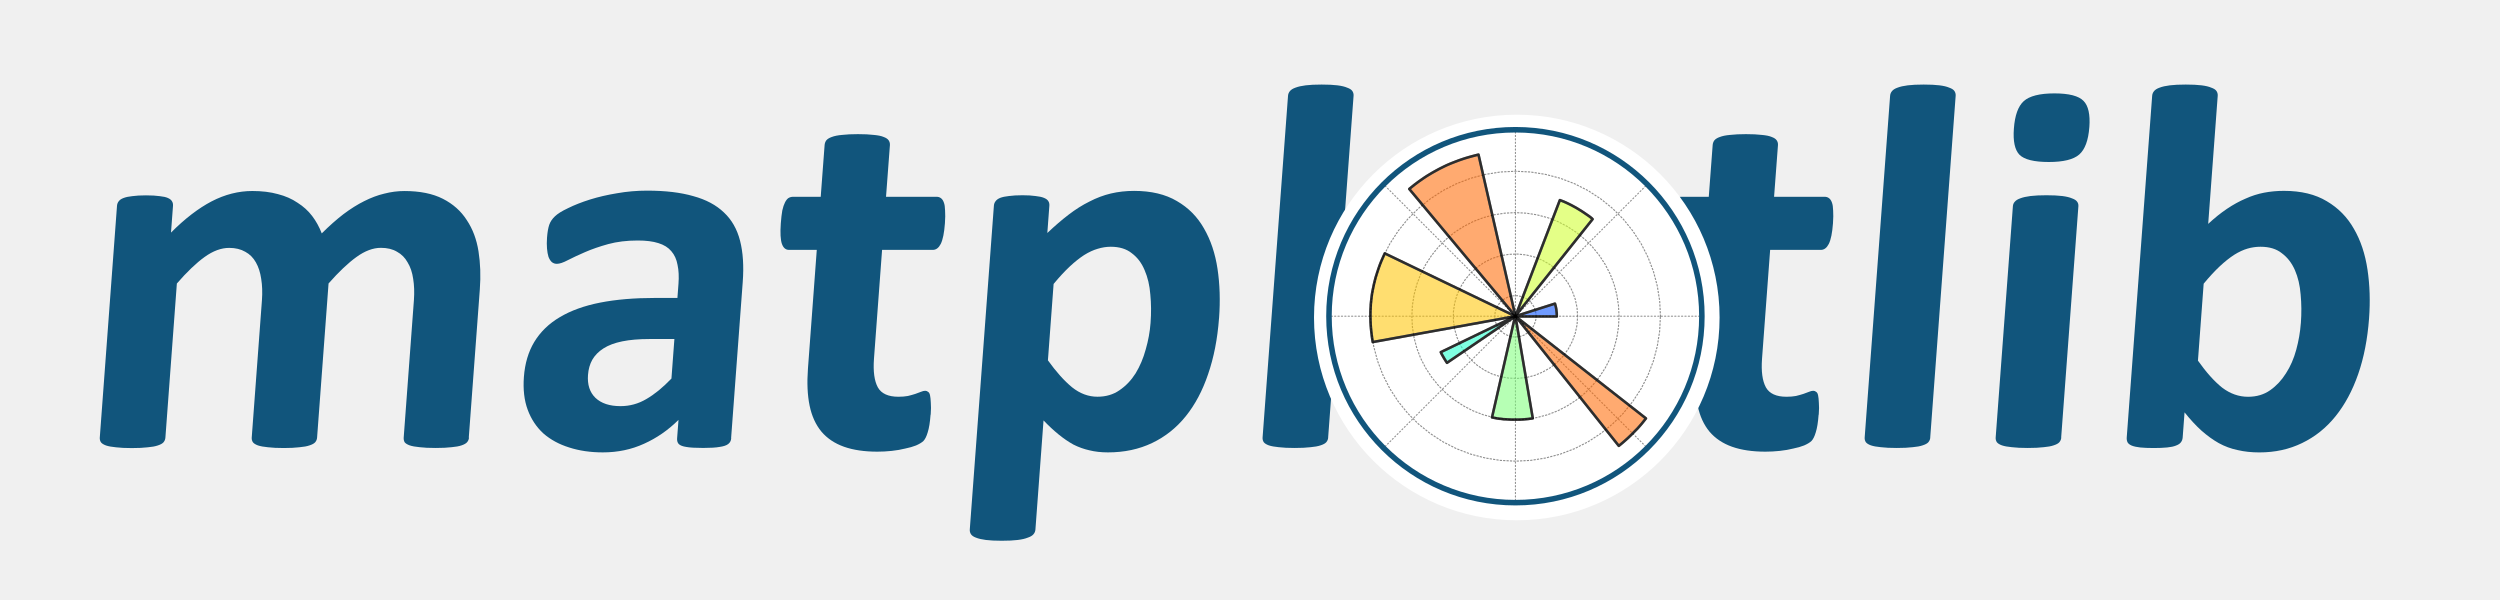
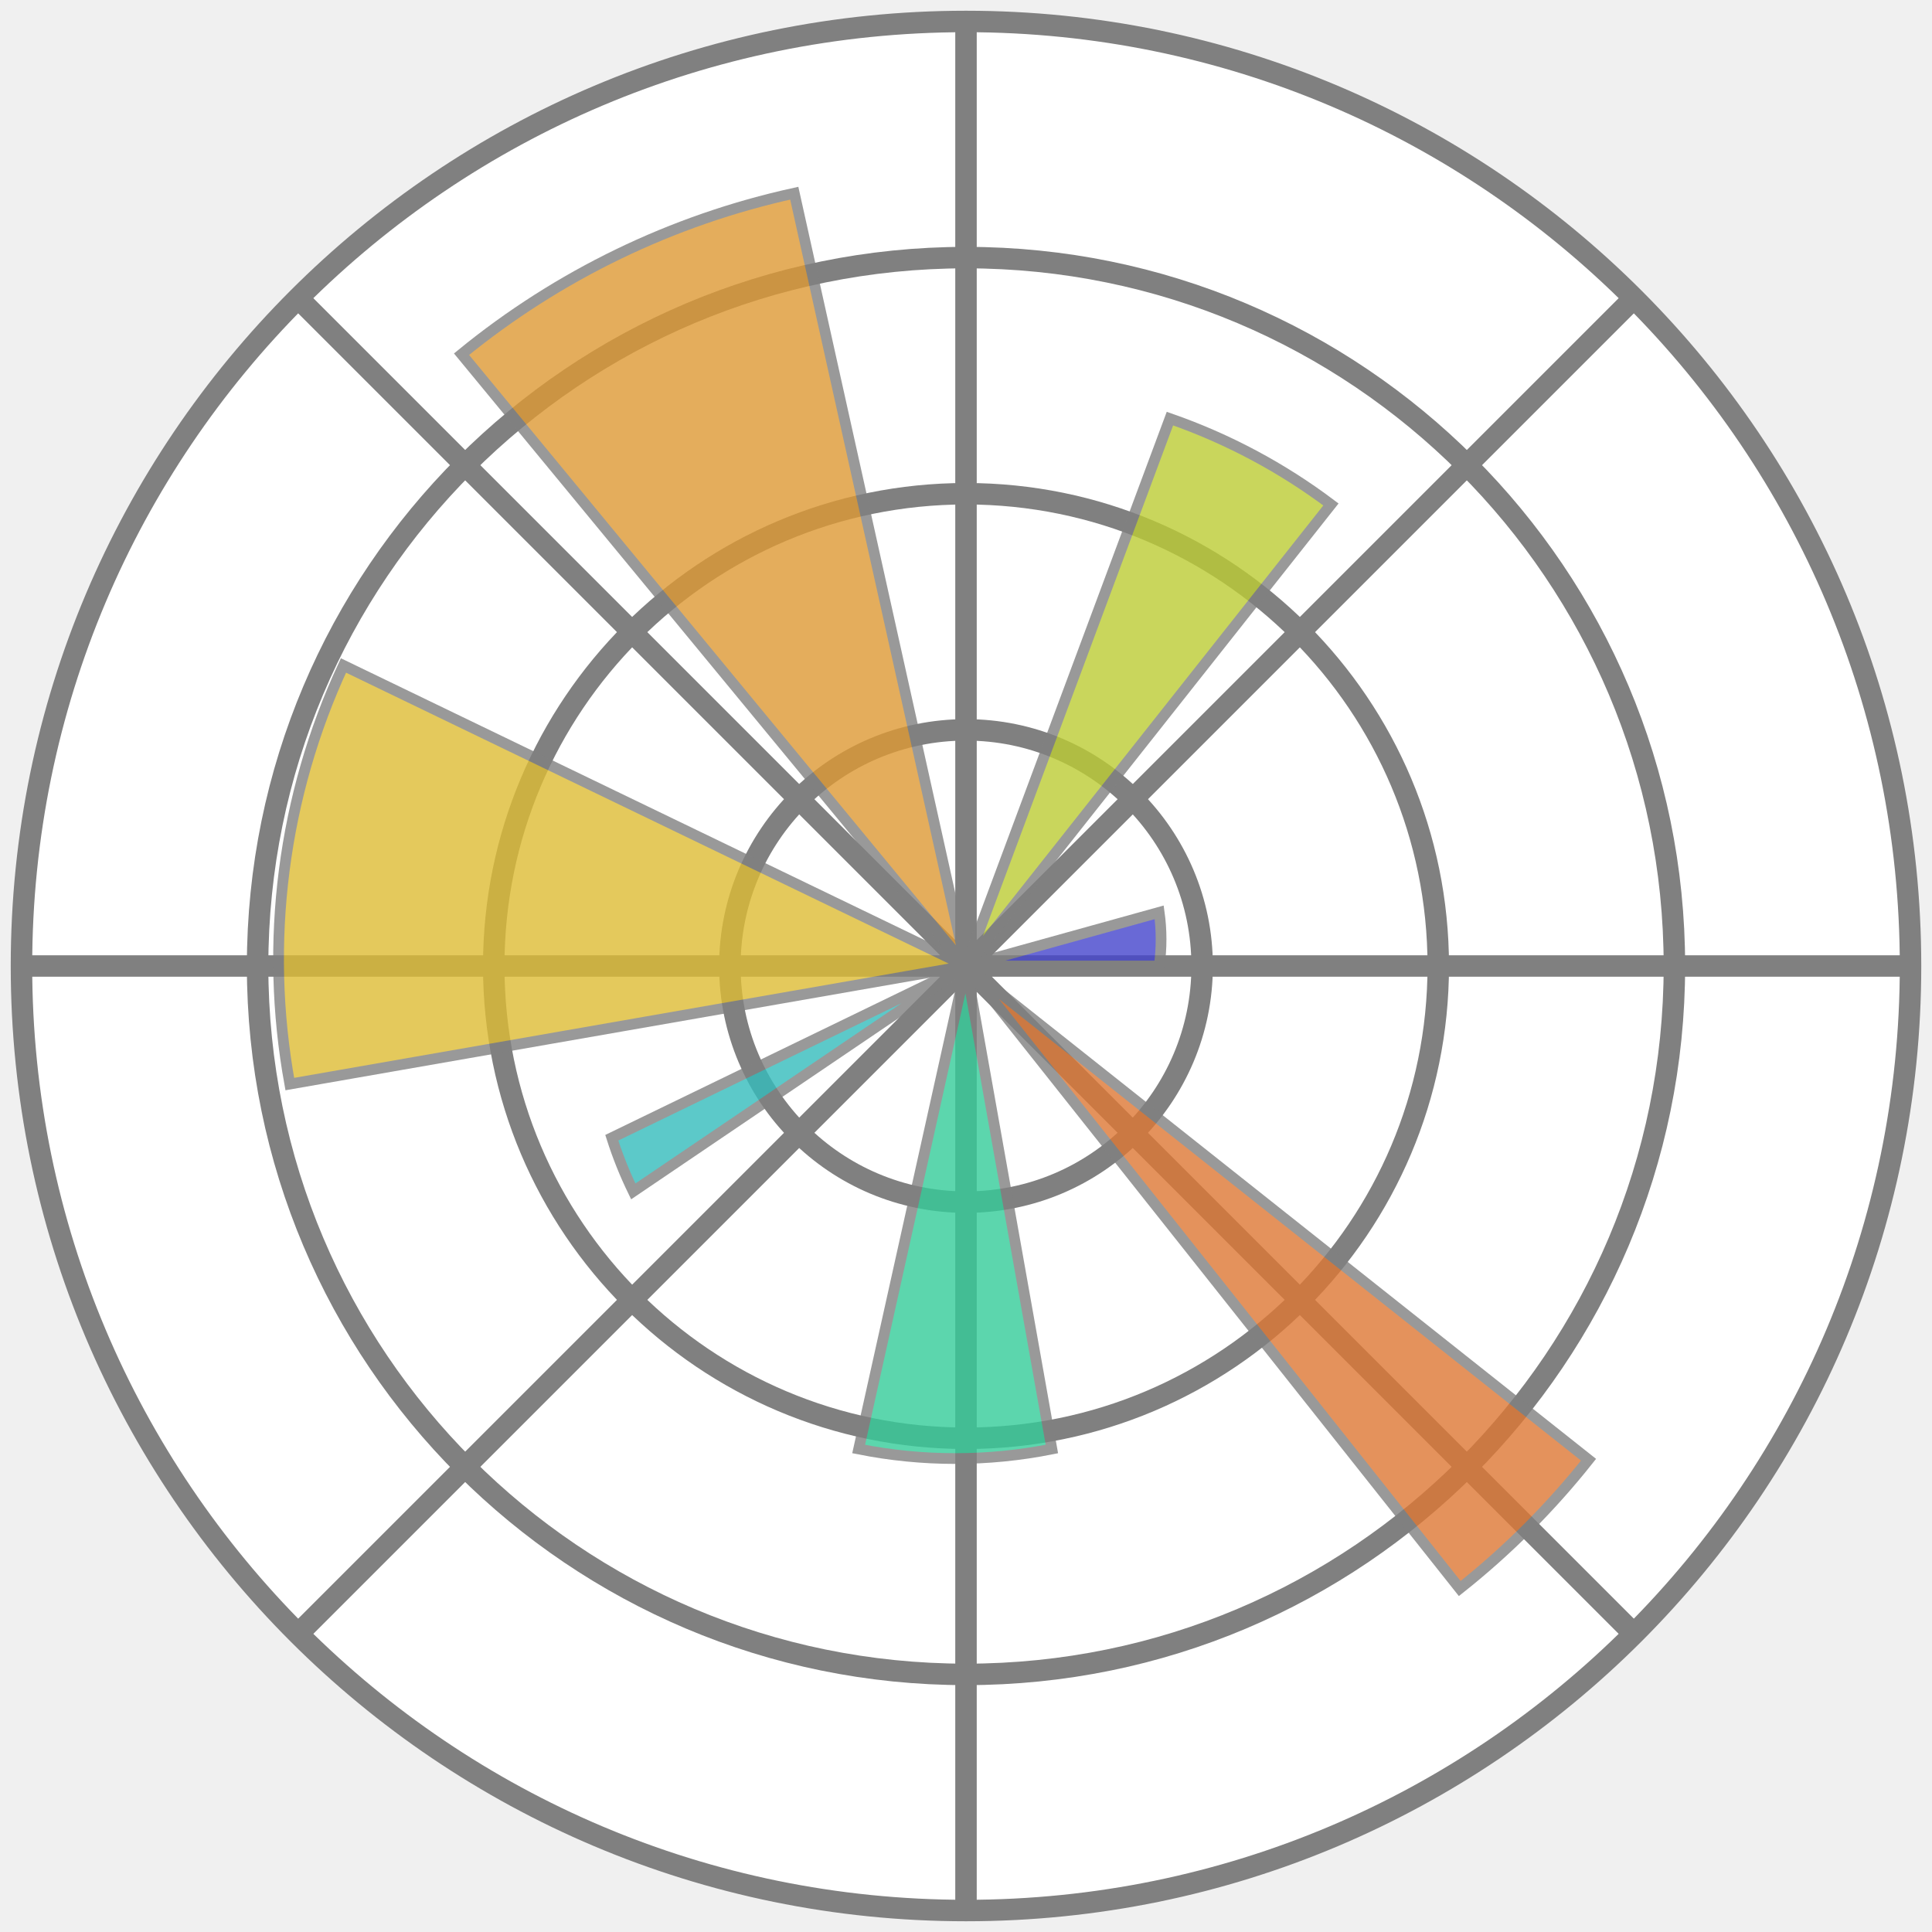
- <svg xmlns="http://www.w3.org/2000/svg" xmlns:xlink="http://www.w3.org/1999/xlink" height="288" viewBox="0 0 900 216" width="1200" stroke-linecap="butt" stroke-linejoin="round" stroke-miterlimit="100000">
-   <style>.B{clip-path:url(#L)}.C{opacity:.56}.D{opacity:.6}.E{clip-path:url(#A)}.F{opacity:.9}.G{stroke-miterlimit:100}.H{stroke-dasharray:0.204, 0.408}</style>
-   <defs>
-     <clipPath id="A">
-       <path d="M54 73.26c8.93 0 17.5-3.55 23.8-9.86s9.86-14.87 9.86-23.8-3.55-17.5-9.86-23.8S62.93 5.94 54 5.94 36.5 9.5 30.2 15.8s-9.86 14.87-9.86 23.8 3.55 17.5 9.86 23.8 14.87 9.86 23.8 9.86z" />
-     </clipPath>
-     <path id="B" d="M335 149.3q-.3 4.12-1.03 6.36-.63 2.15-1.54 3.1-.9.84-2.65 1.6-1.64.66-3.92 1.12-2.2.56-4.84.84-2.55.28-5.17.28-7.02 0-12.03-1.78-5-1.78-8.1-5.43-3.1-3.74-4.26-9.36-1.17-5.62-.6-13.3l3.18-42.77h-10q-1.78 0-2.55-2.15-.77-2.25-.4-7.4.2-2.7.53-4.6.42-1.87.96-2.9.55-1.12 1.24-1.6.78-.47 1.72-.47h9.92l1.4-18.62q.07-.94.6-1.68.62-.75 1.96-1.22 1.45-.56 3.7-.75 2.36-.28 5.73-.28 3.46 0 5.7.28 2.33.2 3.6.75 1.28.47 1.78 1.22.5.75.44 1.68l-1.4 18.62h18.16q.94 0 1.56.47.7.47 1.1 1.6.4 1.03.44 2.9.14 1.87-.06 4.6-.38 5.15-1.5 7.4-1.1 2.15-2.87 2.15h-18.25l-2.92 39.2q-.5 6.83 1.4 10.3 1.9 3.37 7.42 3.37 1.87 0 3.4-.28 1.53-.37 2.68-.75 1.25-.47 2.02-.75.87-.37 1.53-.37.56 0 1 .37.54.28.74 1.3.2.94.27 2.62.16 1.68-.04 4.3z" />
-     <path id="C" d="M478.15 157.53q-.07.94-.7 1.68-.6.66-2.05 1.12-1.35.47-3.6.66-2.27.28-5.73.28-3.46 0-5.7-.28-2.23-.2-3.6-.66-1.28-.47-1.8-1.12-.5-.75-.44-1.68l9.16-123.07q.07-.94.7-1.68.62-.75 1.96-1.22 1.45-.56 3.7-.84 2.27-.28 5.73-.28 3.46 0 5.7.28 2.23.28 3.5.84 1.37.47 1.87 1.22.5.75.44 1.68l-9.16 123.07z" />
-     <path id="D" d="M545.5 184.6a70.8 70.8 0 0 0 70.8-70.8 70.8 70.8 0 0 0-70.8-70.8 70.8 70.8 0 0 0-70.8 70.8 70.8 70.8 0 0 0 70.8 70.8z" />
-     <path id="E" d="M54 39.6l7.13-2.27.01.02.03.1.01.05.03.1.01.05.03.1.04.16.03.14.03.16.02.12.01.05.01.1v.05l.02.12v.05l.01.1.01.05.01.1.01.07v.07l.01.1v.05.1.07.07.07.1h-7.4z" />
-     <path id="F" d="M54 39.6l8.02-20.96.4.15.4.16.06.03.32.14.06.03.38.18.44.22.3.16.12.07.25.13.12.07.3.17.06.04.36.22.36.22.06.04.3.2.06.04.35.24.35.24.06.04.28.2.1.08.22.17.1.1.1.1-13.85 17.37z" />
-     <path id="G" d="M54 39.6L34.83 16.63l.44-.36.55-.44.34-.25.1-.08.34-.25.23-.16.23-.16.23-.16.23-.16.35-.23.12-.08.36-.22.12-.07.5-.3.5-.28.62-.34.38-.2.13-.06.5-.25.5-.24.65-.28.4-.16.13-.05.52-.2.53-.2.67-.23.4-.13.13-.04.54-.16.54-.15.68-.18.4-.1.14-.03 6.6 28.88z" />
-     <path id="H" d="M54 39.6l-25.76 4.67-.03-.16-.05-.32-.05-.33-.02-.16-.04-.33-.02-.16-.04-.33-.02-.16-.05-.5-.04-.5-.03-.5-.01-.16-.01-.33v-.16l-.01-.33v-.16-.33-.33-.16l.01-.33.01-.16.02-.33.02-.33v-.16l.03-.33.02-.16.03-.33.04-.33.02-.16.04-.33.02-.16.05-.33.03-.16.1-.5.1-.48.1-.48.04-.16.08-.32.04-.16.08-.32.04-.16.1-.32.1-.32.05-.16.1-.3.05-.16.1-.3.1-.3.06-.15.1-.3.06-.15.12-.3.06-.15.2-.46.2-.45.2-.45.07-.15L53.76 39.5z" />
-     <path id="I" d="M54 39.6l-12.36 8.42-.05-.08-.12-.18-.05-.08-.1-.16-.06-.1-.1-.16-.06-.1-.08-.14-.07-.12-.08-.14-.07-.12-.07-.12-.08-.15-.06-.13-.07-.15 13.34-6.43z" />
-     <path id="J" d="M54 39.6l3.13 18.44-.36.06h-.07l-.3.04-.07.01-.3.03h-.07l-.3.03-.07.01-.3.02h-.07l-.3.02h-.15l-.22.01h-.07-.37-.22-.07-.3-.07l-.3-.01h-.07l-.3-.02h-.07l-.3-.02-.15-.01-.15-.01h-.22l-.22-.03-.15-.02-.22-.03h-.15l-.22-.03-.14-.02-.22-.04-.14-.03-.22-.04-.14-.03-.3-.06 4.12-18.05z" />
-     <path id="K" d="M54 39.6l23.56 18.45-.35.44-.4.5-.37.43-.42.47-.4.4-.44.45-.4.4-.46.44-.42.38-.48.42-.43.36-.33.27L54.2 39.83z" />
-     <clipPath id="L">
-       <path d="M54 73.26c8.93 0 17.5-3.55 23.8-9.86s9.86-14.87 9.86-23.8-3.55-17.5-9.86-23.8S62.93 5.94 54 5.94 36.5 9.5 30.2 15.8s-9.86 14.87-9.86 23.8 3.55 17.5 9.86 23.8 14.87 9.86 23.8 9.86z" />
-     </clipPath>
-   </defs>
-   <g fill="#11557c">
-     <path d="M168.84 157.53q-.07.94-.7 1.68-.6.66-1.96 1.12-1.35.47-3.6.66-2.27.28-5.73.28-3.56 0-5.78-.28-2.23-.2-3.6-.66-1.28-.47-1.8-1.12-.4-.75-.34-1.68l3.68-49.5q.3-4.2-.27-7.67-.5-3.46-2-5.9-1.4-2.53-3.83-3.84-2.33-1.4-5.8-1.4-4.2 0-8.76 3.28-4.55 3.28-10.07 9.55l-4.13 55.5q-.07.94-.7 1.68-.6.66-2.05 1.12-1.35.47-3.6.66-2.27.28-5.64.28-3.46 0-5.7-.28-2.23-.2-3.6-.66-1.28-.47-1.8-1.12-.5-.75-.44-1.68l3.68-49.5q.3-4.2-.27-7.67-.5-3.46-1.9-5.9-1.4-2.53-3.83-3.84-2.42-1.4-5.8-1.4-4.3 0-8.85 3.28-4.55 3.28-9.98 9.55l-4.13 55.5q-.07.94-.7 1.68-.6.66-2.05 1.12-1.35.47-3.6.66-2.27.28-5.73.28-3.46 0-5.7-.28-2.23-.2-3.6-.66-1.28-.47-1.8-1.12-.5-.75-.44-1.68l6.2-83.48q.07-.94.6-1.6.52-.75 1.78-1.22 1.25-.47 3.14-.66 2-.28 4.9-.28 3 0 4.94.28 1.95.2 2.95.66 1.1.47 1.5 1.22.42.66.35 1.6l-.72 9.64q7.48-7.5 14.6-11.23 7.2-3.74 14.7-3.74 5.15 0 9.18 1.12 4.04 1.03 7.07 3.1 3.13 1.97 5.26 4.77 2.13 2.8 3.46 6.27 4.04-4.02 7.82-6.93 3.87-2.9 7.46-4.68 3.7-1.87 7.22-2.7 3.63-.94 7.28-.94 8.33 0 13.83 2.8 5.5 2.8 8.6 7.67 3.2 4.77 4.22 11.23 1.02 6.46.48 13.66l-3.98 53.44zm94.4.27q-.1 1.3-1.1 2.06-1 .75-3.07 1.03-2 .37-5.92.37-4.2 0-6.15-.37-1.85-.28-2.64-1.03-.7-.75-.6-2.06l.5-6.64q-5.56 5.52-12.43 8.6-6.78 3.1-14.83 3.1-6.64 0-12.13-1.78-5.4-1.68-9.26-5.05-3.77-3.46-5.64-8.52-1.87-5.05-1.37-11.8.54-7.3 3.75-12.63 3.3-5.43 9.18-8.9 5.97-3.56 14.52-5.24 8.55-1.68 19.68-1.68h8.14l.38-5.05q.3-3.93-.33-6.83-.53-3-2.25-4.96-1.63-1.97-4.65-2.9-2.93-.94-7.42-.94-5.9 0-10.67 1.3-4.68 1.3-8.36 2.9-3.67 1.6-6.2 2.9-2.44 1.3-3.93 1.3-1.03 0-1.82-.66-.7-.66-1.17-1.87-.38-1.22-.53-3-.15-1.78.01-3.93.22-2.9.8-4.6.6-1.68 2-3 1.4-1.4 4.8-3 3.4-1.68 7.9-3.1 4.5-1.4 9.7-2.25 5.3-.94 10.83-.94 9.83 0 16.6 1.97 6.88 1.87 11.07 5.9 4.2 3.93 5.8 10.2 1.6 6.27.95 14.88l-4.18 56.15zm-20.46-35.75h-8.98q-5.7 0-9.8.84-4.1.84-6.74 2.53-2.65 1.68-4.05 4.12-1.3 2.34-1.53 5.43-.4 5.24 2.66 8.24 3.15 3 9.04 3 4.96 0 9.27-2.53 4.4-2.53 9.07-7.4l1.06-14.23z" />
-     <use xlink:href="#B" />
-     <path d="M438.85 114.57q-.83 11.14-3.93 20.12-3 8.9-8.05 15.16-5.05 6.27-12.13 9.64-7.08 3.37-15.88 3.37-3.65 0-6.68-.75-2.95-.66-5.74-2.06-2.7-1.5-5.34-3.65-2.65-2.15-5.43-5.05l-2.92 39.3q-.07.94-.7 1.68-.62.75-2.06 1.22-1.35.56-3.62.84-2.27.28-5.73.28-3.46 0-5.7-.28-2.23-.28-3.6-.84-1.28-.47-1.78-1.22-.5-.75-.44-1.68l8.68-116.6q.07-.94.6-1.6.52-.75 1.68-1.22 1.25-.47 3.14-.66 2-.28 4.9-.28 2.8 0 4.66.28 1.95.2 3.04.66 1.18.47 1.6 1.22.42.66.35 1.6l-.73 9.83q3.93-3.74 7.6-6.55 3.77-2.9 7.56-4.77 3.8-1.97 7.7-2.9 4-.94 8.4-.94 9.17 0 15.36 3.65 6.2 3.56 9.75 9.83 3.65 6.27 4.9 14.6 1.25 8.33.55 17.78zm-24.65 1.68q.4-5.33-.08-10.2-.38-4.96-2.06-8.8-1.6-3.84-4.6-6.08-2.9-2.34-7.6-2.34-2.34 0-4.74.75-2.3.66-4.85 2.25-2.46 1.6-5.17 4.12-2.7 2.53-5.8 6.27l-2.05 27.5q4.5 6.27 8.73 9.73 4.24 3.37 9.1 3.37 4.6 0 7.94-2.34 3.45-2.34 5.8-6.08 2.34-3.84 3.64-8.6 1.38-4.77 1.74-9.55z" />
-     <use xlink:href="#C" />
-     <path d="M589.3 114.95q-.8 10.67-4.26 19.47-3.46 8.8-9.64 15.16-6.18 6.36-15.05 9.83-8.87 3.46-20.38 3.46-11.14 0-19.14-3.1-8-3.1-13-8.98-5-5.9-6.97-14.5-1.98-8.6-1.16-19.65.8-10.67 4.26-19.47 3.56-8.9 9.74-15.16 6.18-6.36 14.96-9.83 8.87-3.46 20.38-3.46 11.23 0 19.24 3.1 8 3 12.9 8.9 5 5.9 6.97 14.5 1.98 8.6 1.15 19.75zm-24.3.94q.46-6.18-.2-11.32-.55-5.24-2.6-9.08-2.05-3.84-5.82-6-3.68-2.15-9.57-2.15-5.24 0-9.32 1.97-4.07 1.87-6.88 5.62-2.8 3.65-4.5 8.9-1.6 5.15-2.1 11.8-.46 6.18.18 11.42.65 5.15 2.6 8.98 2.05 3.84 5.82 6 3.78 2.06 9.58 2.06 5.33 0 9.4-1.87 4.08-1.97 6.88-5.62 2.8-3.65 4.4-8.8 1.6-5.24 2.1-11.9z" />
-     <use xlink:href="#B" x="319.7" />
-     <use xlink:href="#C" x="216.75" />
-     <path d="M742.06 157.53q-.07.94-.7 1.68-.6.66-2.05 1.12-1.35.47-3.6.66-2.27.28-5.73.28-3.46 0-5.7-.28-2.23-.2-3.6-.66-1.28-.47-1.8-1.12-.5-.75-.44-1.68l6.2-83.3q.07-.94.68-1.6.62-.75 1.96-1.22 1.45-.56 3.7-.84 2.27-.28 5.73-.28 3.46 0 5.7.28 2.23.28 3.5.84 1.37.47 1.87 1.22.5.66.44 1.6l-6.2 83.3zm10.1-111.74q-.53 7.1-3.63 9.83-3.1 2.7-10.96 2.7-7.95 0-10.57-2.62-2.52-2.62-2-9.45.53-7.1 3.54-9.83 3.1-2.8 11.06-2.8 7.86 0 10.47 2.7 2.6 2.62 2.1 9.45zm100.7 68.88q-.83 11.14-3.92 20.03-3.1 8.9-8.15 15.16-5.05 6.27-12.04 9.64-6.9 3.37-15.4 3.37-4.2 0-7.8-.84-3.6-.75-6.83-2.53-3.14-1.78-6.22-4.5-2.98-2.7-6.06-6.55l-.68 9.08q-.08 1.03-.7 1.78-.52.66-1.77 1.12-1.16.47-3.14.66-1.98.2-4.8.2-2.9 0-4.85-.2-1.86-.2-3.04-.66-1.1-.47-1.5-1.12-.4-.75-.34-1.78l9.16-123.07q.07-.94.7-1.68.62-.75 1.96-1.22 1.45-.56 3.7-.84 2.27-.28 5.73-.28 3.46 0 5.7.28 2.23.28 3.5.84 1.37.47 1.87 1.22.5.75.44 1.68l-3.43 46.14q3.42-3.18 6.77-5.43 3.35-2.25 6.64-3.65 3.3-1.5 6.7-2.15 3.42-.66 7.16-.66 9.27 0 15.44 3.74 6.2 3.65 9.74 9.92 3.65 6.27 4.9 14.7 1.25 8.33.56 17.6zm-24.55 1.68q.4-5.33-.08-10.3-.38-4.96-2.06-8.8-1.68-3.84-4.7-6.08-2.9-2.34-7.7-2.34-2.34 0-4.63.66-2.3.66-4.85 2.25-2.46 1.6-5.17 4.12-2.7 2.53-5.8 6.27l-2.06 27.7q4.5 6.36 8.73 9.73 4.34 3.28 9.3 3.28 4.6 0 7.94-2.34 3.36-2.34 5.7-6.08 2.43-3.74 3.72-8.52 1.3-4.77 1.65-9.55z" />
+ <svg xmlns="http://www.w3.org/2000/svg" width="180" height="180" stroke="gray">
+   <g stroke-width="2" fill="#FFF">
+     <circle cx="90" cy="90" r="88" />
+     <circle cx="90" cy="90" r="66" />
+     <circle cx="90" cy="90" r="44" />
+     <circle cx="90" cy="90" r="22" />
+     <path d="m90,2v176m62-26-124-124m124,0-124,124m150-62H2" />
  </g>
-   <g transform="matrix(.9481 0 0 .9481 28.3646 5.9371)">
-     <g fill="#fff">
-       <circle r="74.6" cy="114.29" cx="546.02" stroke="#fff" stroke-width="4.8" />
-       <use xlink:href="#D" opacity=".05" />
-     </g>
-     <g transform="matrix(2.1033 0 0 2.1033 431.9281 30.5113)">
-       <g stroke="#858585" fill="none" stroke-linecap="round" stroke-miterlimit="4" stroke-width=".2" class="H">
-         <path d="M54 39.6h33.66M54 39.6l23.8-23.8M54 39.6V5.94m0 33.66L30.2 15.8M54 39.6H20.34" class="B F" />
-         <path d="M54 39.6L30.2 63.4M54 39.6v33.66m0-33.66l23.8 23.8" class="B F" />
-       </g>
-       <g fill="none" stroke="#818181" stroke-linecap="square" stroke-width=".2" class="G H">
-         <path d="M57.74 39.6l-.1-.9-.33-.85-.52-.75-.7-.6-.8-.4-.9-.2-.9.02-.88.24-.8.44-.67.62-.5.76-.3.86-.08.9.14.9.36.84.55.73.7.57.83.4.9.17.9-.05.87-.27.78-.47.64-.64.47-.78.27-.87.06-.65" class="B F" />
-         <path d="M65.22 39.6l-.1-1.56-.33-1.53-.54-1.47-.73-1.38-.92-1.27-1.1-1.13-1.23-.96-1.36-.78-1.45-.6-1.52-.38-1.56-.16-1.56.05-1.54.27-1.5.48-1.4.7-1.3.88-1.16 1.05-1 1.2-.83 1.33-.64 1.43-.43 1.5-.22 1.55v1.57l.22 1.55.43 1.5.64 1.43.83 1.33 1 1.2 1.16 1.05 1.3.88 1.4.7 1.5.48 1.54.27 1.56.05 1.56-.16 1.52-.38 1.45-.6 1.36-.78 1.23-.96 1.1-1.13.92-1.27.73-1.38.54-1.47.33-1.53.1-1.56" class="B F" />
-         <path d="M72.7 39.6l-.1-1.95-.3-1.93-.5-1.9-.7-1.83-.9-1.74-1.07-1.64-1.23-1.52-1.38-1.38L65 24.47l-1.64-1.07-1.74-.9-1.83-.7-1.9-.5-1.93-.3-1.95-.1-1.95.1-1.93.3-1.9.5-1.83.7-1.74.9L43 24.47 41.5 25.7 40.1 27.1l-1.23 1.52-1.07 1.64-.9 1.74-.7 1.83-.5 1.9-.3 1.93-.1 1.95.1 1.95.3 1.93.5 1.9.7 1.83.9 1.74 1.07 1.64 1.23 1.52 1.38 1.38L43 54.73l1.64 1.07 1.74.9 1.83.7 1.9.5 1.93.3 1.95.1 1.95-.1 1.93-.3 1.9-.5 1.83-.7 1.74-.9L65 54.73l1.52-1.23 1.38-1.38 1.23-1.52 1.07-1.64.9-1.74.7-1.83.5-1.9.3-1.93.1-1.95" class="B F" />
-         <path d="M80.18 39.6l-.14-2.74-.43-2.7-.7-2.65-.98-2.56-1.24-2.44-1.5-2.3-1.72-2.13-1.94-1.94-2.13-1.72-2.3-1.5-2.44-1.24-2.56-.98-2.65-.7-2.7-.43-2.74-.14-2.74.14-2.7.43-2.65.7-2.56.98-2.44 1.24-2.3 1.5-2.13 1.72-1.94 1.94-1.72 2.13-1.5 2.3-1.24 2.44-.98 2.56-.7 2.65-.43 2.7-.14 2.74.14 2.74.43 2.7.7 2.65.98 2.56 1.24 2.44 1.5 2.3 1.72 2.13 1.94 1.94 2.13 1.72 2.3 1.5 2.44 1.24 2.56.98 2.65.7 2.7.43 2.74.14 2.74-.14 2.7-.43 2.65-.7 2.56-.98 2.44-1.24 2.3-1.5 2.13-1.72 1.94-1.94L75.18 55l1.5-2.3 1.24-2.44.98-2.56.7-2.65.43-2.7.14-2.74" class="B F" />
-       </g>
-       <g stroke="#000" stroke-width=".46" class="G">
-         <use xlink:href="#E" fill="#004cff" class="B C" />
-         <use xlink:href="#F" fill="#ceff29" class="B C" />
-         <use xlink:href="#G" fill="#ff6800" class="B C" />
-         <use xlink:href="#H" fill="#ffc400" class="B C" />
-         <use xlink:href="#I" fill="#29ffce" class="B D" />
-         <use xlink:href="#J" fill="#7dff7a" class="B C" />
-         <use xlink:href="#K" fill="#ff6800" class="B C" />
-       </g>
-     </g>
-     <g fill="none">
-       <use xlink:href="#D" stroke-linejoin="miter" stroke-width="2.1" stroke="#11557c" />
-       <g transform="matrix(2.1033 0 0 2.1033 431.9281 30.5113)" stroke="#000" stroke-width=".46" class="G">
-         <use xlink:href="#E" class="D E" />
-         <use xlink:href="#F" class="D E" />
-         <use xlink:href="#G" class="D E" />
-         <use xlink:href="#H" class="D E" />
-         <use xlink:href="#I" class="C E" />
-         <use xlink:href="#J" class="D E" />
-         <use xlink:href="#K" class="D E" />
-       </g>
-     </g>
+   <g opacity=".8">
+     <path fill="#44C" d="m90,90h18a18,18 0 0,0 0-5z" />
+     <path fill="#BC3" d="m90,90 34-43a55,55 0 0,0-15-8z" />
+     <path fill="#D93" d="m90,90-16-72a74,74 0 0,0-31,15z" />
+     <path fill="#DB3" d="m90,90-58-28a65,65 0 0,0-5,39z" />
+     <path fill="#3BB" d="m90,90-33,16a37,37 0 0,0 2,5z" />
+     <path fill="#3C9" d="m90,90-10,45a46,46 0 0,0 18,0z" />
+     <path fill="#D73" d="m90,90 46,58a74,74 0 0,0 12-12z" />
  </g>
</svg>
